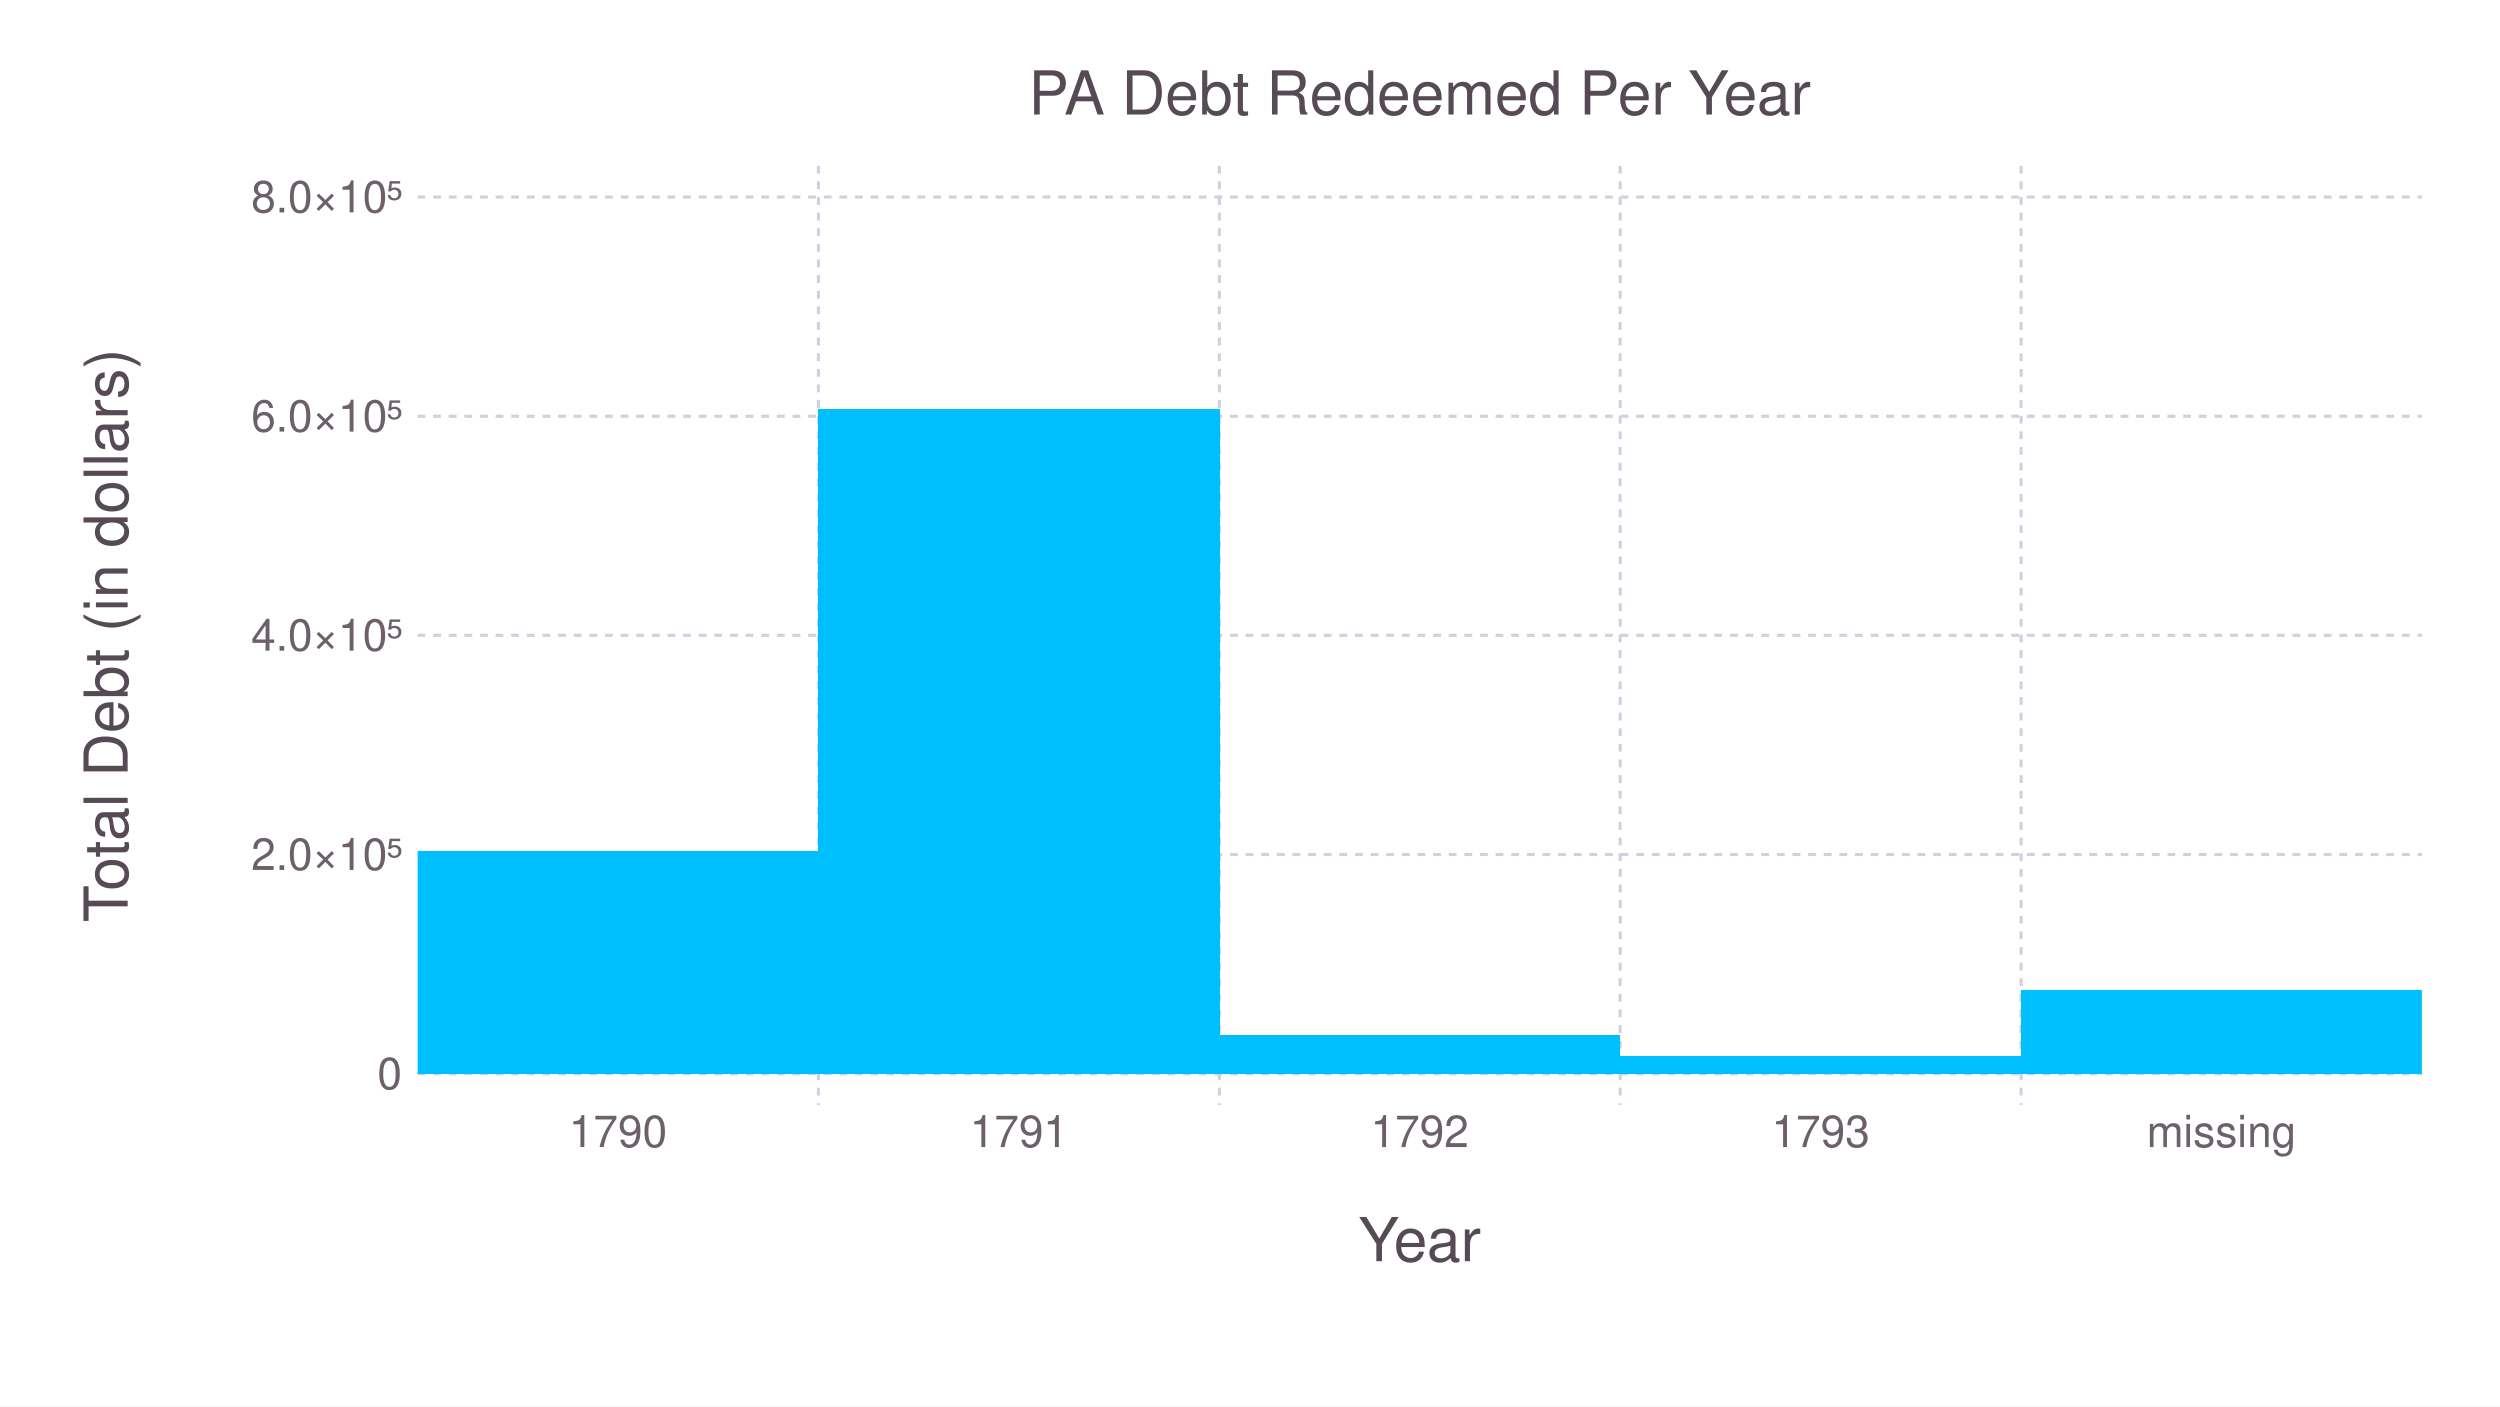
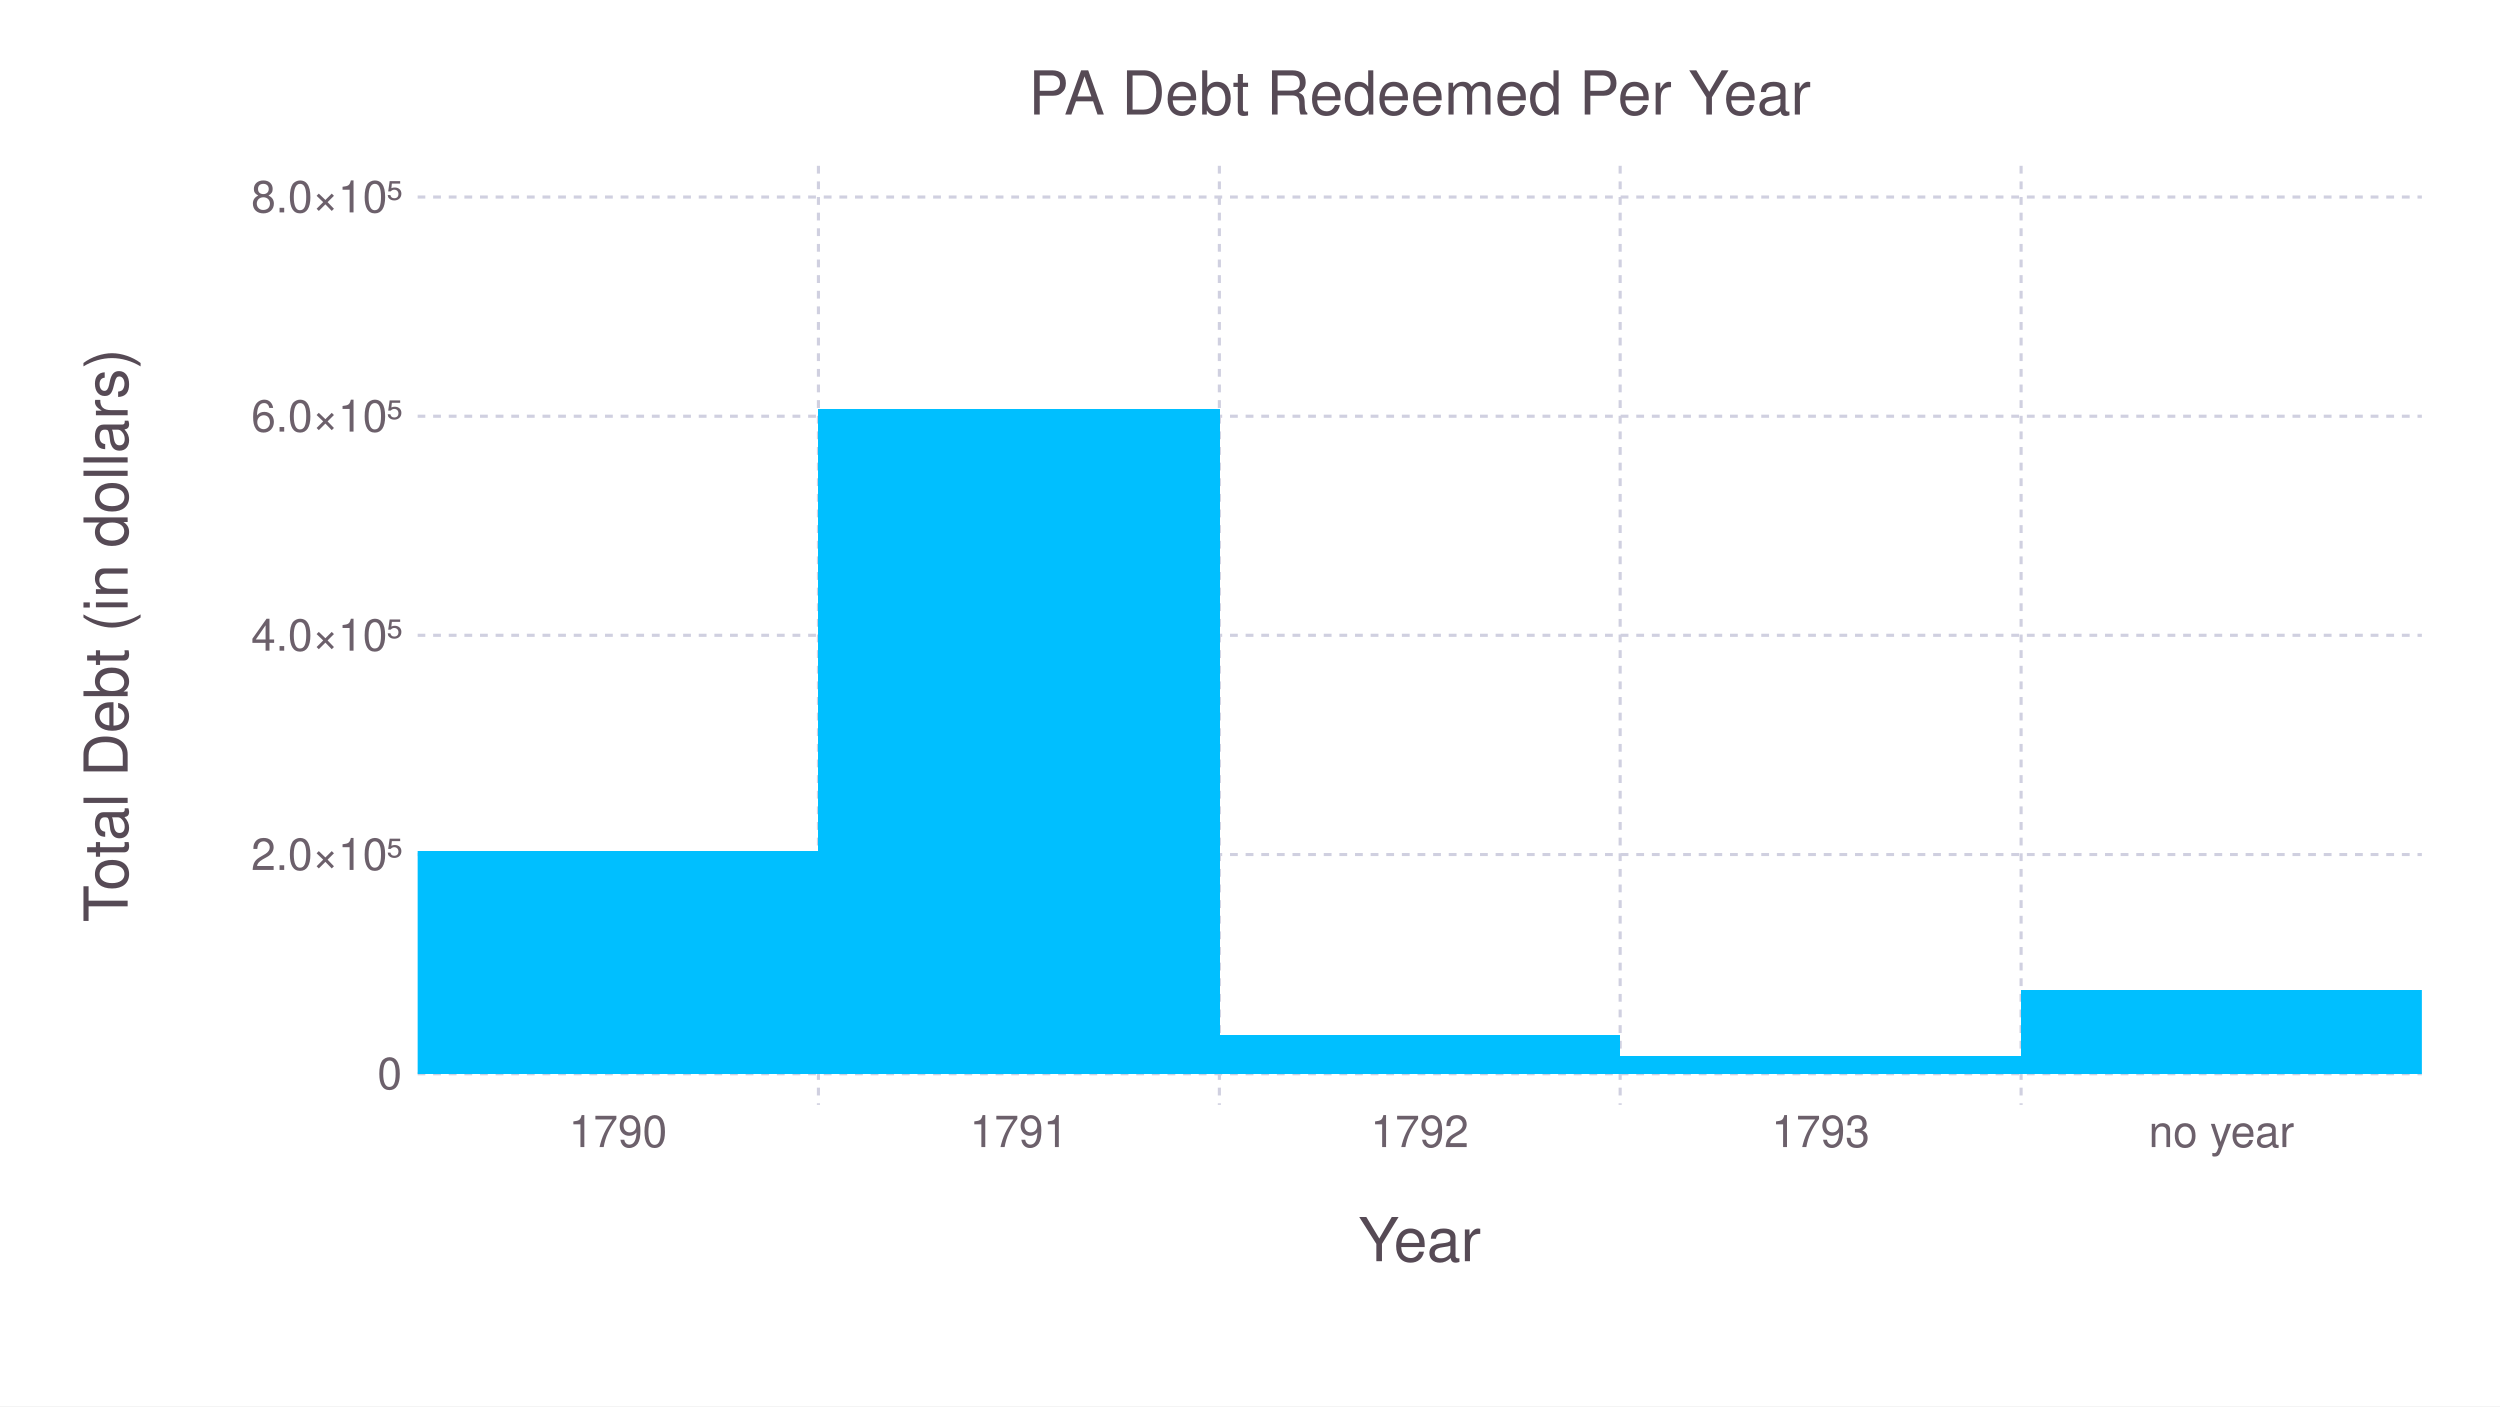
<svg xmlns="http://www.w3.org/2000/svg" version="1.2" width="160mm" height="90mm" viewBox="0 0 160 90" stroke="none" fill="#000000" stroke-width="0.3" font-size="3.88">
  <defs>
    <marker id="arrow" markerWidth="15" markerHeight="7" refX="5" refY="3.5" orient="auto" markerUnits="strokeWidth">
      <path d="M0,0 L15,3.5 L0,7 z" stroke="context-stroke" fill="context-stroke" />
    </marker>
  </defs>
-   <g stroke="#000000" stroke-opacity="0.000" fill="#FFFFFF" id="img-3b3f2ec8-1">
+   <g stroke="#000000" stroke-opacity="0.000" fill="#FFFFFF" id="img-6b47ec3e-1">
    <g transform="translate(80,45)">
      <path d="M-80,-45 L80,-45 80,45 -80,45  z" class="primitive" />
    </g>
  </g>
-   <g class="plotroot yscalable" id="img-3b3f2ec8-2">
-     <g font-size="3.88" font-family="'PT Sans','Helvetica Neue','Helvetica',sans-serif" fill="#564A55" stroke="#000000" stroke-opacity="0.000" id="img-3b3f2ec8-3">
+   <g class="plotroot yscalable" id="img-6b47ec3e-2">
+     <g font-size="3.88" font-family="'PT Sans','Helvetica Neue','Helvetica',sans-serif" fill="#564A55" stroke="#000000" stroke-opacity="0.000" id="img-6b47ec3e-3">
      <g transform="translate(90.86,78.39)">
        <g class="primitive">
          <text text-anchor="middle" dy="0.6em">Year</text>
        </g>
      </g>
    </g>
-     <g class="guide xlabels" font-size="2.82" font-family="'PT Sans Caption','Helvetica Neue','Helvetica',sans-serif" fill="#6C606B" id="img-3b3f2ec8-4">
+     <g class="guide xlabels" font-size="2.82" font-family="'PT Sans Caption','Helvetica Neue','Helvetica',sans-serif" fill="#6C606B" id="img-6b47ec3e-4">
      <g transform="translate(39.55,71.72)">
        <g class="primitive">
          <text text-anchor="middle" dy="0.6em">1790</text>
        </g>
      </g>
      <g transform="translate(65.21,71.72)">
        <g class="primitive">
          <text text-anchor="middle" dy="0.6em">1791</text>
        </g>
      </g>
      <g transform="translate(90.86,71.72)">
        <g class="primitive">
          <text text-anchor="middle" dy="0.6em">1792</text>
        </g>
      </g>
      <g transform="translate(116.52,71.72)">
        <g class="primitive">
          <text text-anchor="middle" dy="0.6em">1793</text>
        </g>
      </g>
      <g transform="translate(142.17,71.72)">
        <g class="primitive">
-           <text text-anchor="middle" dy="0.6em">missing</text>
+           <text text-anchor="middle" dy="0.6em">no year</text>
        </g>
      </g>
    </g>
-     <g clip-path="url(#img-3b3f2ec8-5)">
-       <g id="img-3b3f2ec8-6">
-         <g pointer-events="visible" stroke-width="0.3" fill="#000000" fill-opacity="0.000" stroke="#000000" stroke-opacity="0.000" class="guide background" id="img-3b3f2ec8-7">
-           <g transform="translate(90.86,40.66)" id="img-3b3f2ec8-8">
+     <g clip-path="url(#img-6b47ec3e-5)">
+       <g id="img-6b47ec3e-6">
+         <g pointer-events="visible" stroke-width="0.3" fill="#000000" fill-opacity="0.000" stroke="#000000" stroke-opacity="0.000" class="guide background" id="img-6b47ec3e-7">
+           <g transform="translate(90.86,40.66)" id="img-6b47ec3e-8">
            <path d="M-64.14,-30.05 L64.14,-30.05 64.14,30.05 -64.14,30.05  z" class="primitive" />
          </g>
        </g>
-         <g class="guide ygridlines xfixed" stroke-dasharray="0.5,0.5" stroke-width="0.2" stroke="#D0D0E0" id="img-3b3f2ec8-9">
-           <g transform="translate(90.86,68.72)" id="img-3b3f2ec8-10">
+         <g class="guide ygridlines xfixed" stroke-dasharray="0.5,0.5" stroke-width="0.2" stroke="#D0D0E0" id="img-6b47ec3e-9">
+           <g transform="translate(90.86,68.72)" id="img-6b47ec3e-10">
            <path fill="none" d="M-64.14,0 L64.14,0 " class="primitive" />
          </g>
-           <g transform="translate(90.86,54.69)" id="img-3b3f2ec8-11">
+           <g transform="translate(90.86,54.69)" id="img-6b47ec3e-11">
            <path fill="none" d="M-64.14,0 L64.14,0 " class="primitive" />
          </g>
-           <g transform="translate(90.86,40.66)" id="img-3b3f2ec8-12">
+           <g transform="translate(90.86,40.66)" id="img-6b47ec3e-12">
            <path fill="none" d="M-64.14,0 L64.14,0 " class="primitive" />
          </g>
-           <g transform="translate(90.86,26.64)" id="img-3b3f2ec8-13">
+           <g transform="translate(90.86,26.64)" id="img-6b47ec3e-13">
            <path fill="none" d="M-64.14,0 L64.14,0 " class="primitive" />
          </g>
-           <g transform="translate(90.86,12.61)" id="img-3b3f2ec8-14">
+           <g transform="translate(90.86,12.61)" id="img-6b47ec3e-14">
            <path fill="none" d="M-64.14,0 L64.14,0 " class="primitive" />
          </g>
        </g>
-         <g class="guide xgridlines yfixed" stroke-dasharray="0.5,0.5" stroke-width="0.2" stroke="#D0D0E0" id="img-3b3f2ec8-15">
-           <g transform="translate(52.38,40.66)" id="img-3b3f2ec8-16">
+         <g class="guide xgridlines yfixed" stroke-dasharray="0.5,0.5" stroke-width="0.2" stroke="#D0D0E0" id="img-6b47ec3e-15">
+           <g transform="translate(52.38,40.66)" id="img-6b47ec3e-16">
            <path fill="none" d="M0,-30.05 L0,30.05 " class="primitive" />
          </g>
-           <g transform="translate(78.04,40.66)" id="img-3b3f2ec8-17">
+           <g transform="translate(78.04,40.66)" id="img-6b47ec3e-17">
            <path fill="none" d="M0,-30.05 L0,30.05 " class="primitive" />
          </g>
-           <g transform="translate(103.69,40.66)" id="img-3b3f2ec8-18">
+           <g transform="translate(103.69,40.66)" id="img-6b47ec3e-18">
            <path fill="none" d="M0,-30.05 L0,30.05 " class="primitive" />
          </g>
-           <g transform="translate(129.35,40.66)" id="img-3b3f2ec8-19">
+           <g transform="translate(129.35,40.66)" id="img-6b47ec3e-19">
            <path fill="none" d="M0,-30.05 L0,30.05 " class="primitive" />
          </g>
        </g>
-         <g class="plotpanel" id="img-3b3f2ec8-20">
-           <g shape-rendering="crispEdges" stroke-width="0.3" id="img-3b3f2ec8-21">
-             <g class="geometry" fill-opacity="1" stroke="#000000" stroke-opacity="0.000" fill="#00BFFF" id="img-3b3f2ec8-22">
-               <g transform="translate(39.55,61.58)" id="img-3b3f2ec8-23">
+         <g class="plotpanel" id="img-6b47ec3e-20">
+           <g shape-rendering="crispEdges" stroke-width="0.3" id="img-6b47ec3e-21">
+             <g class="geometry" fill-opacity="1" stroke="#000000" stroke-opacity="0.000" fill="#00BFFF" id="img-6b47ec3e-22">
+               <g transform="translate(39.55,61.58)" id="img-6b47ec3e-23">
                <path d="M-12.85,-7.13 L12.85,-7.13 12.85,7.13 -12.85,7.13  z" class="primitive" />
              </g>
-               <g transform="translate(65.21,47.46)" id="img-3b3f2ec8-24">
+               <g transform="translate(65.21,47.46)" id="img-6b47ec3e-24">
                <path d="M-12.85,-21.26 L12.85,-21.26 12.85,21.26 -12.85,21.26  z" class="primitive" />
              </g>
-               <g transform="translate(90.86,67.49)" id="img-3b3f2ec8-25">
+               <g transform="translate(90.86,67.49)" id="img-6b47ec3e-25">
                <path d="M-12.85,-1.22 L12.85,-1.22 12.85,1.22 -12.85,1.22  z" class="primitive" />
              </g>
-               <g transform="translate(116.52,68.14)" id="img-3b3f2ec8-26">
+               <g transform="translate(116.52,68.14)" id="img-6b47ec3e-26">
                <path d="M-12.85,-0.57 L12.85,-0.57 12.85,0.57 -12.85,0.57  z" class="primitive" />
              </g>
-               <g transform="translate(142.17,66.03)" id="img-3b3f2ec8-27">
+               <g transform="translate(142.17,66.03)" id="img-6b47ec3e-27">
                <path d="M-12.85,-2.68 L12.85,-2.68 12.85,2.68 -12.85,2.68  z" class="primitive" />
              </g>
            </g>
          </g>
        </g>
      </g>
    </g>
-     <g class="guide ylabels" font-size="2.82" font-family="'PT Sans Caption','Helvetica Neue','Helvetica',sans-serif" fill="#6C606B" id="img-3b3f2ec8-28">
-       <g transform="translate(25.72,68.72)" id="img-3b3f2ec8-29">
+     <g class="guide ylabels" font-size="2.82" font-family="'PT Sans Caption','Helvetica Neue','Helvetica',sans-serif" fill="#6C606B" id="img-6b47ec3e-28">
+       <g transform="translate(25.72,68.72)" id="img-6b47ec3e-29">
        <g class="primitive">
          <text text-anchor="end" dy="0.35em">0</text>
        </g>
      </g>
-       <g transform="translate(25.72,54.69)" id="img-3b3f2ec8-30">
+       <g transform="translate(25.72,54.69)" id="img-6b47ec3e-30">
        <g class="primitive">
          <text text-anchor="end" dy="0.35em">2.0×10⁵</text>
        </g>
      </g>
-       <g transform="translate(25.72,40.66)" id="img-3b3f2ec8-31">
+       <g transform="translate(25.72,40.66)" id="img-6b47ec3e-31">
        <g class="primitive">
          <text text-anchor="end" dy="0.35em">4.0×10⁵</text>
        </g>
      </g>
-       <g transform="translate(25.72,26.64)" id="img-3b3f2ec8-32">
+       <g transform="translate(25.72,26.64)" id="img-6b47ec3e-32">
        <g class="primitive">
          <text text-anchor="end" dy="0.35em">6.0×10⁵</text>
        </g>
      </g>
-       <g transform="translate(25.72,12.61)" id="img-3b3f2ec8-33">
+       <g transform="translate(25.72,12.61)" id="img-6b47ec3e-33">
        <g class="primitive">
          <text text-anchor="end" dy="0.35em">8.0×10⁵</text>
        </g>
      </g>
    </g>
-     <g font-size="3.88" font-family="'PT Sans','Helvetica Neue','Helvetica',sans-serif" fill="#564A55" stroke="#000000" stroke-opacity="0.000" id="img-3b3f2ec8-34">
-       <g transform="translate(8.81,38.66)" id="img-3b3f2ec8-35">
+     <g font-size="3.88" font-family="'PT Sans','Helvetica Neue','Helvetica',sans-serif" fill="#564A55" stroke="#000000" stroke-opacity="0.000" id="img-6b47ec3e-34">
+       <g transform="translate(8.81,38.66)" id="img-6b47ec3e-35">
        <g class="primitive">
          <text text-anchor="middle" dy="0.35em" transform="rotate(-90,0, 2)">Total Debt (in dollars)</text>
        </g>
      </g>
    </g>
-     <g font-size="3.88" font-family="'PT Sans','Helvetica Neue','Helvetica',sans-serif" fill="#564A55" stroke="#000000" stroke-opacity="0.000" id="img-3b3f2ec8-36">
-       <g transform="translate(90.86,5)" id="img-3b3f2ec8-37">
+     <g font-size="3.88" font-family="'PT Sans','Helvetica Neue','Helvetica',sans-serif" fill="#564A55" stroke="#000000" stroke-opacity="0.000" id="img-6b47ec3e-36">
+       <g transform="translate(90.86,5)" id="img-6b47ec3e-37">
        <g class="primitive">
          <text text-anchor="middle" dy="0.6em">PA Debt Redeemed Per Year</text>
        </g>
      </g>
    </g>
  </g>
  <defs>
-     <clipPath id="img-3b3f2ec8-5">
+     <clipPath id="img-6b47ec3e-5">
      <path d="M26.73,10.61 L155,10.61 155,70.72 26.73,70.72 " />
    </clipPath>
  </defs>
</svg>
